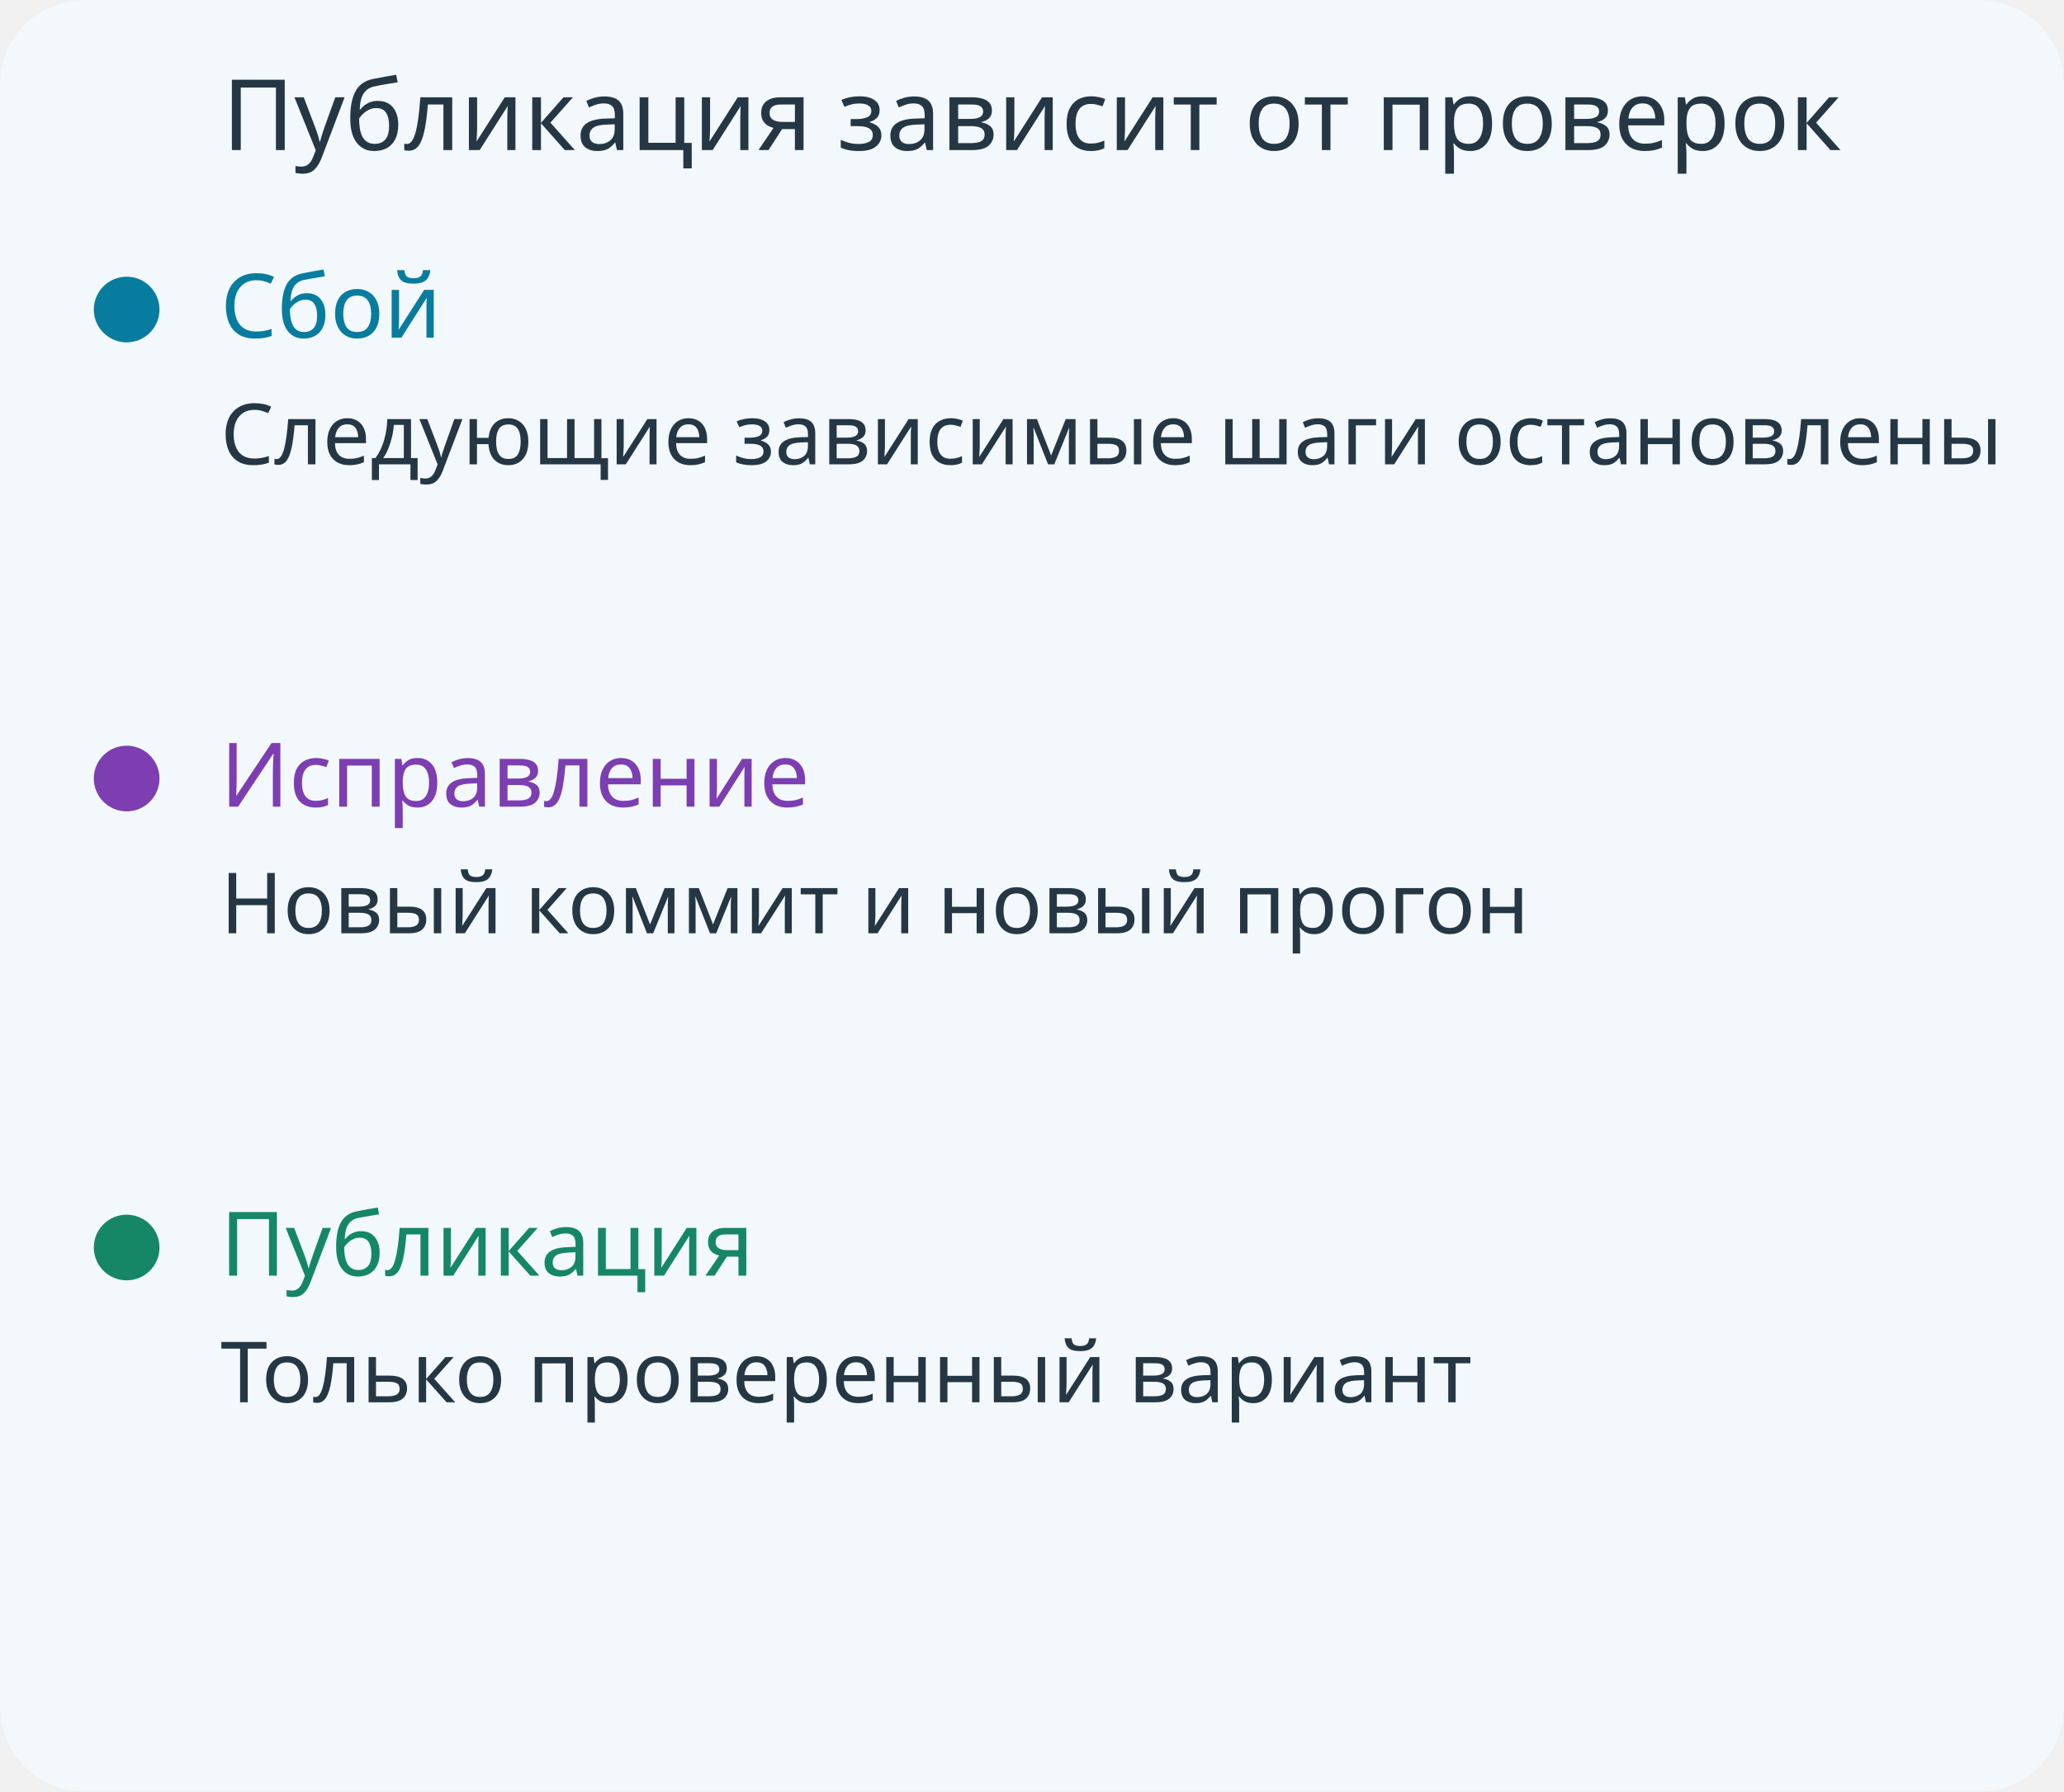
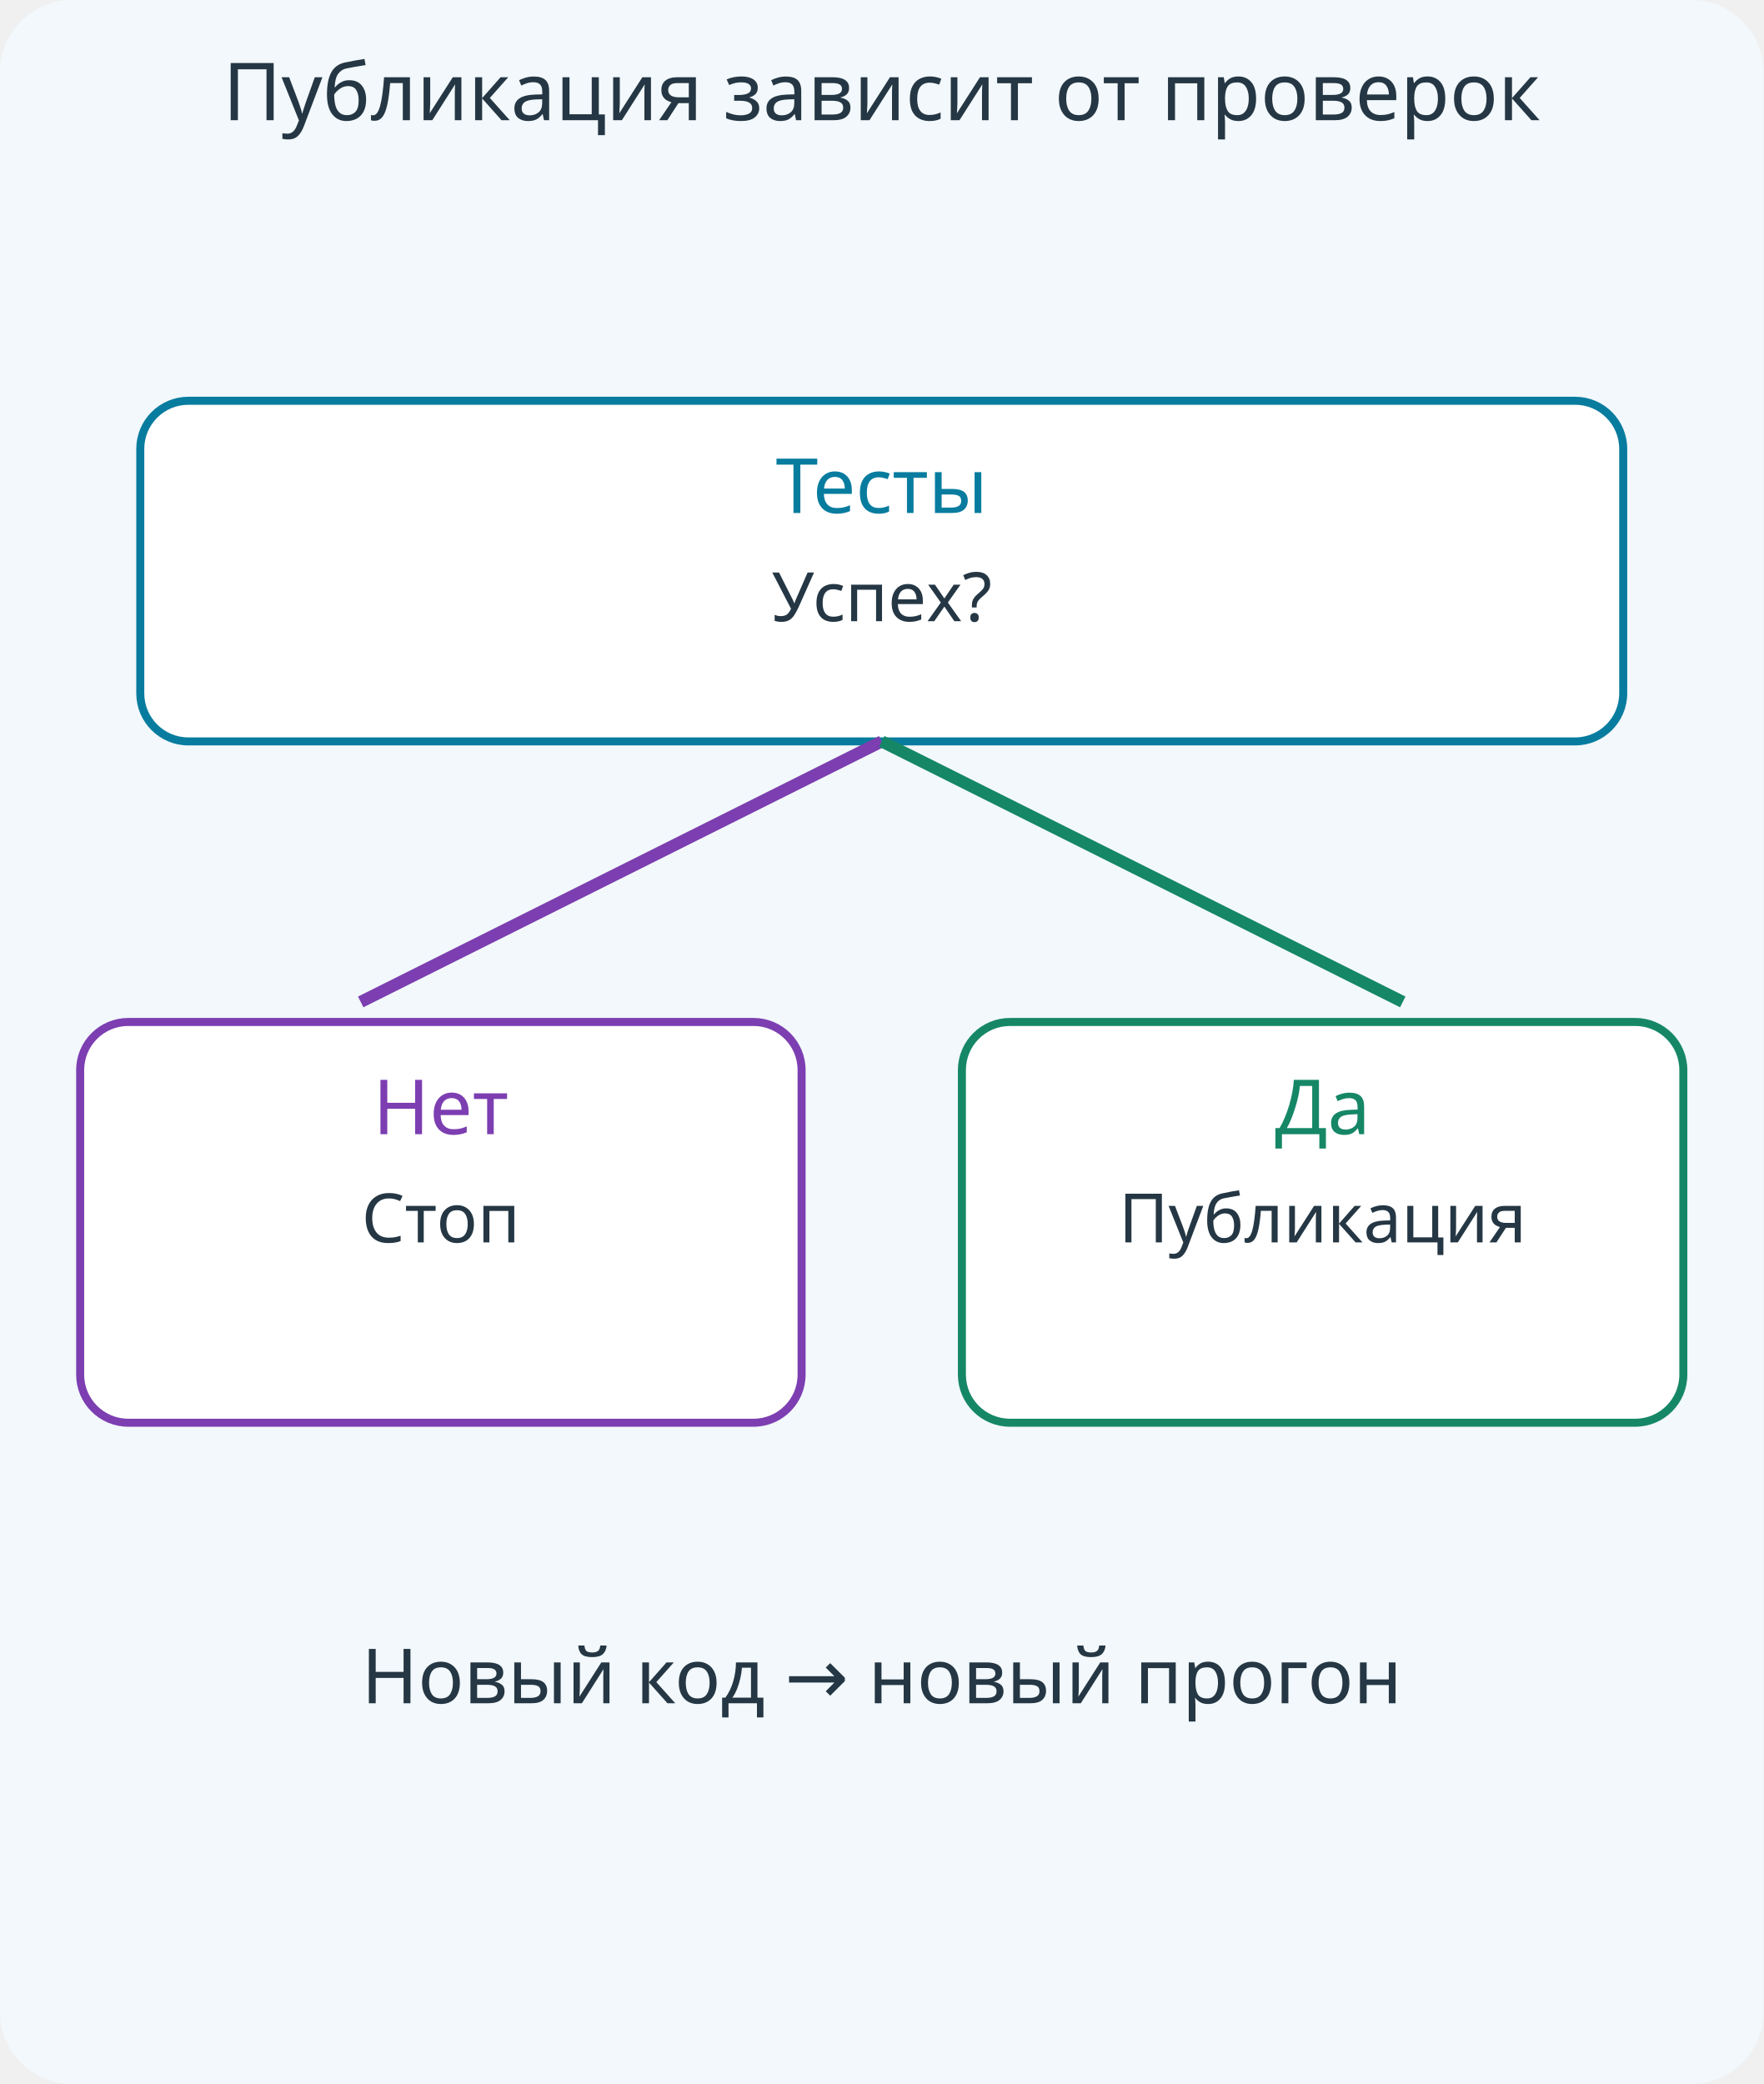
- <svg xmlns="http://www.w3.org/2000/svg" viewBox="0 0 440 382" role="img">
-   <rect width="440" height="382" rx="18" fill="#f2f8fb" />
-   <text x="220" y="32" text-anchor="middle" font-family="sans-serif" font-size="21" fill="#253744">Публикация зависит от проверок</text>
-   <circle cx="27" cy="66" r="7" fill="#087c9e" />
-   <text x="47" y="72" font-family="sans-serif" font-size="19" fill="#087c9e">Сбой</text>
-   <text x="47" y="99" font-family="sans-serif" font-size="18" fill="#253744">Следующие зависимые шаги остановлены</text>
-   <circle cx="27" cy="166" r="7" fill="#7c3eb1" />
-   <text x="47" y="172" font-family="sans-serif" font-size="19" fill="#7c3eb1">Исправление</text>
-   <text x="47" y="199" font-family="sans-serif" font-size="18" fill="#253744">Новый коммит и новый прогон</text>
-   <circle cx="27" cy="266" r="7" fill="#168766" />
-   <text x="47" y="272" font-family="sans-serif" font-size="19" fill="#168766">Публикация</text>
-   <text x="47" y="299" font-family="sans-serif" font-size="18" fill="#253744">Только проверенный вариант</text>
+ <svg xmlns="http://www.w3.org/2000/svg" viewBox="0 0 440 520" role="img">
+   <rect width="440" height="520" rx="18" fill="#f2f8fb" />
+   <text x="220" y="30" text-anchor="middle" font-family="sans-serif" font-size="20" fill="#253744">Публикация зависит от проверок</text>
+   <rect x="35" y="100" width="370" height="85" rx="12" fill="#fff" stroke="#087c9e" stroke-width="2" />
+   <text x="220.0" y="128" text-anchor="middle" font-family="sans-serif" font-size="19" fill="#087c9e">Тесты</text>
+   <text x="220.0" y="155" text-anchor="middle" font-family="sans-serif" font-size="17" fill="#253744">Успех?</text>
+   <path d="M220 185 L90 250" fill="none" stroke="#7c3eb1" stroke-width="3" />
+   <path d="M220 185 L350 250" fill="none" stroke="#168766" stroke-width="3" />
+   <rect x="20" y="255" width="180" height="100" rx="12" fill="#fff" stroke="#7c3eb1" stroke-width="2" />
+   <text x="110.0" y="283" text-anchor="middle" font-family="sans-serif" font-size="19" fill="#7c3eb1">Нет</text>
+   <text x="110.0" y="310" text-anchor="middle" font-family="sans-serif" font-size="17" fill="#253744">Стоп</text>
+   <rect x="240" y="255" width="180" height="100" rx="12" fill="#fff" stroke="#168766" stroke-width="2" />
+   <text x="330.0" y="283" text-anchor="middle" font-family="sans-serif" font-size="19" fill="#168766">Да</text>
+   <text x="330.0" y="310" text-anchor="middle" font-family="sans-serif" font-size="17" fill="#253744">Публикация</text>
+   <text x="220" y="425" text-anchor="middle" font-family="sans-serif" font-size="19" fill="#253744">Новый код → новый прогон</text>
</svg>
